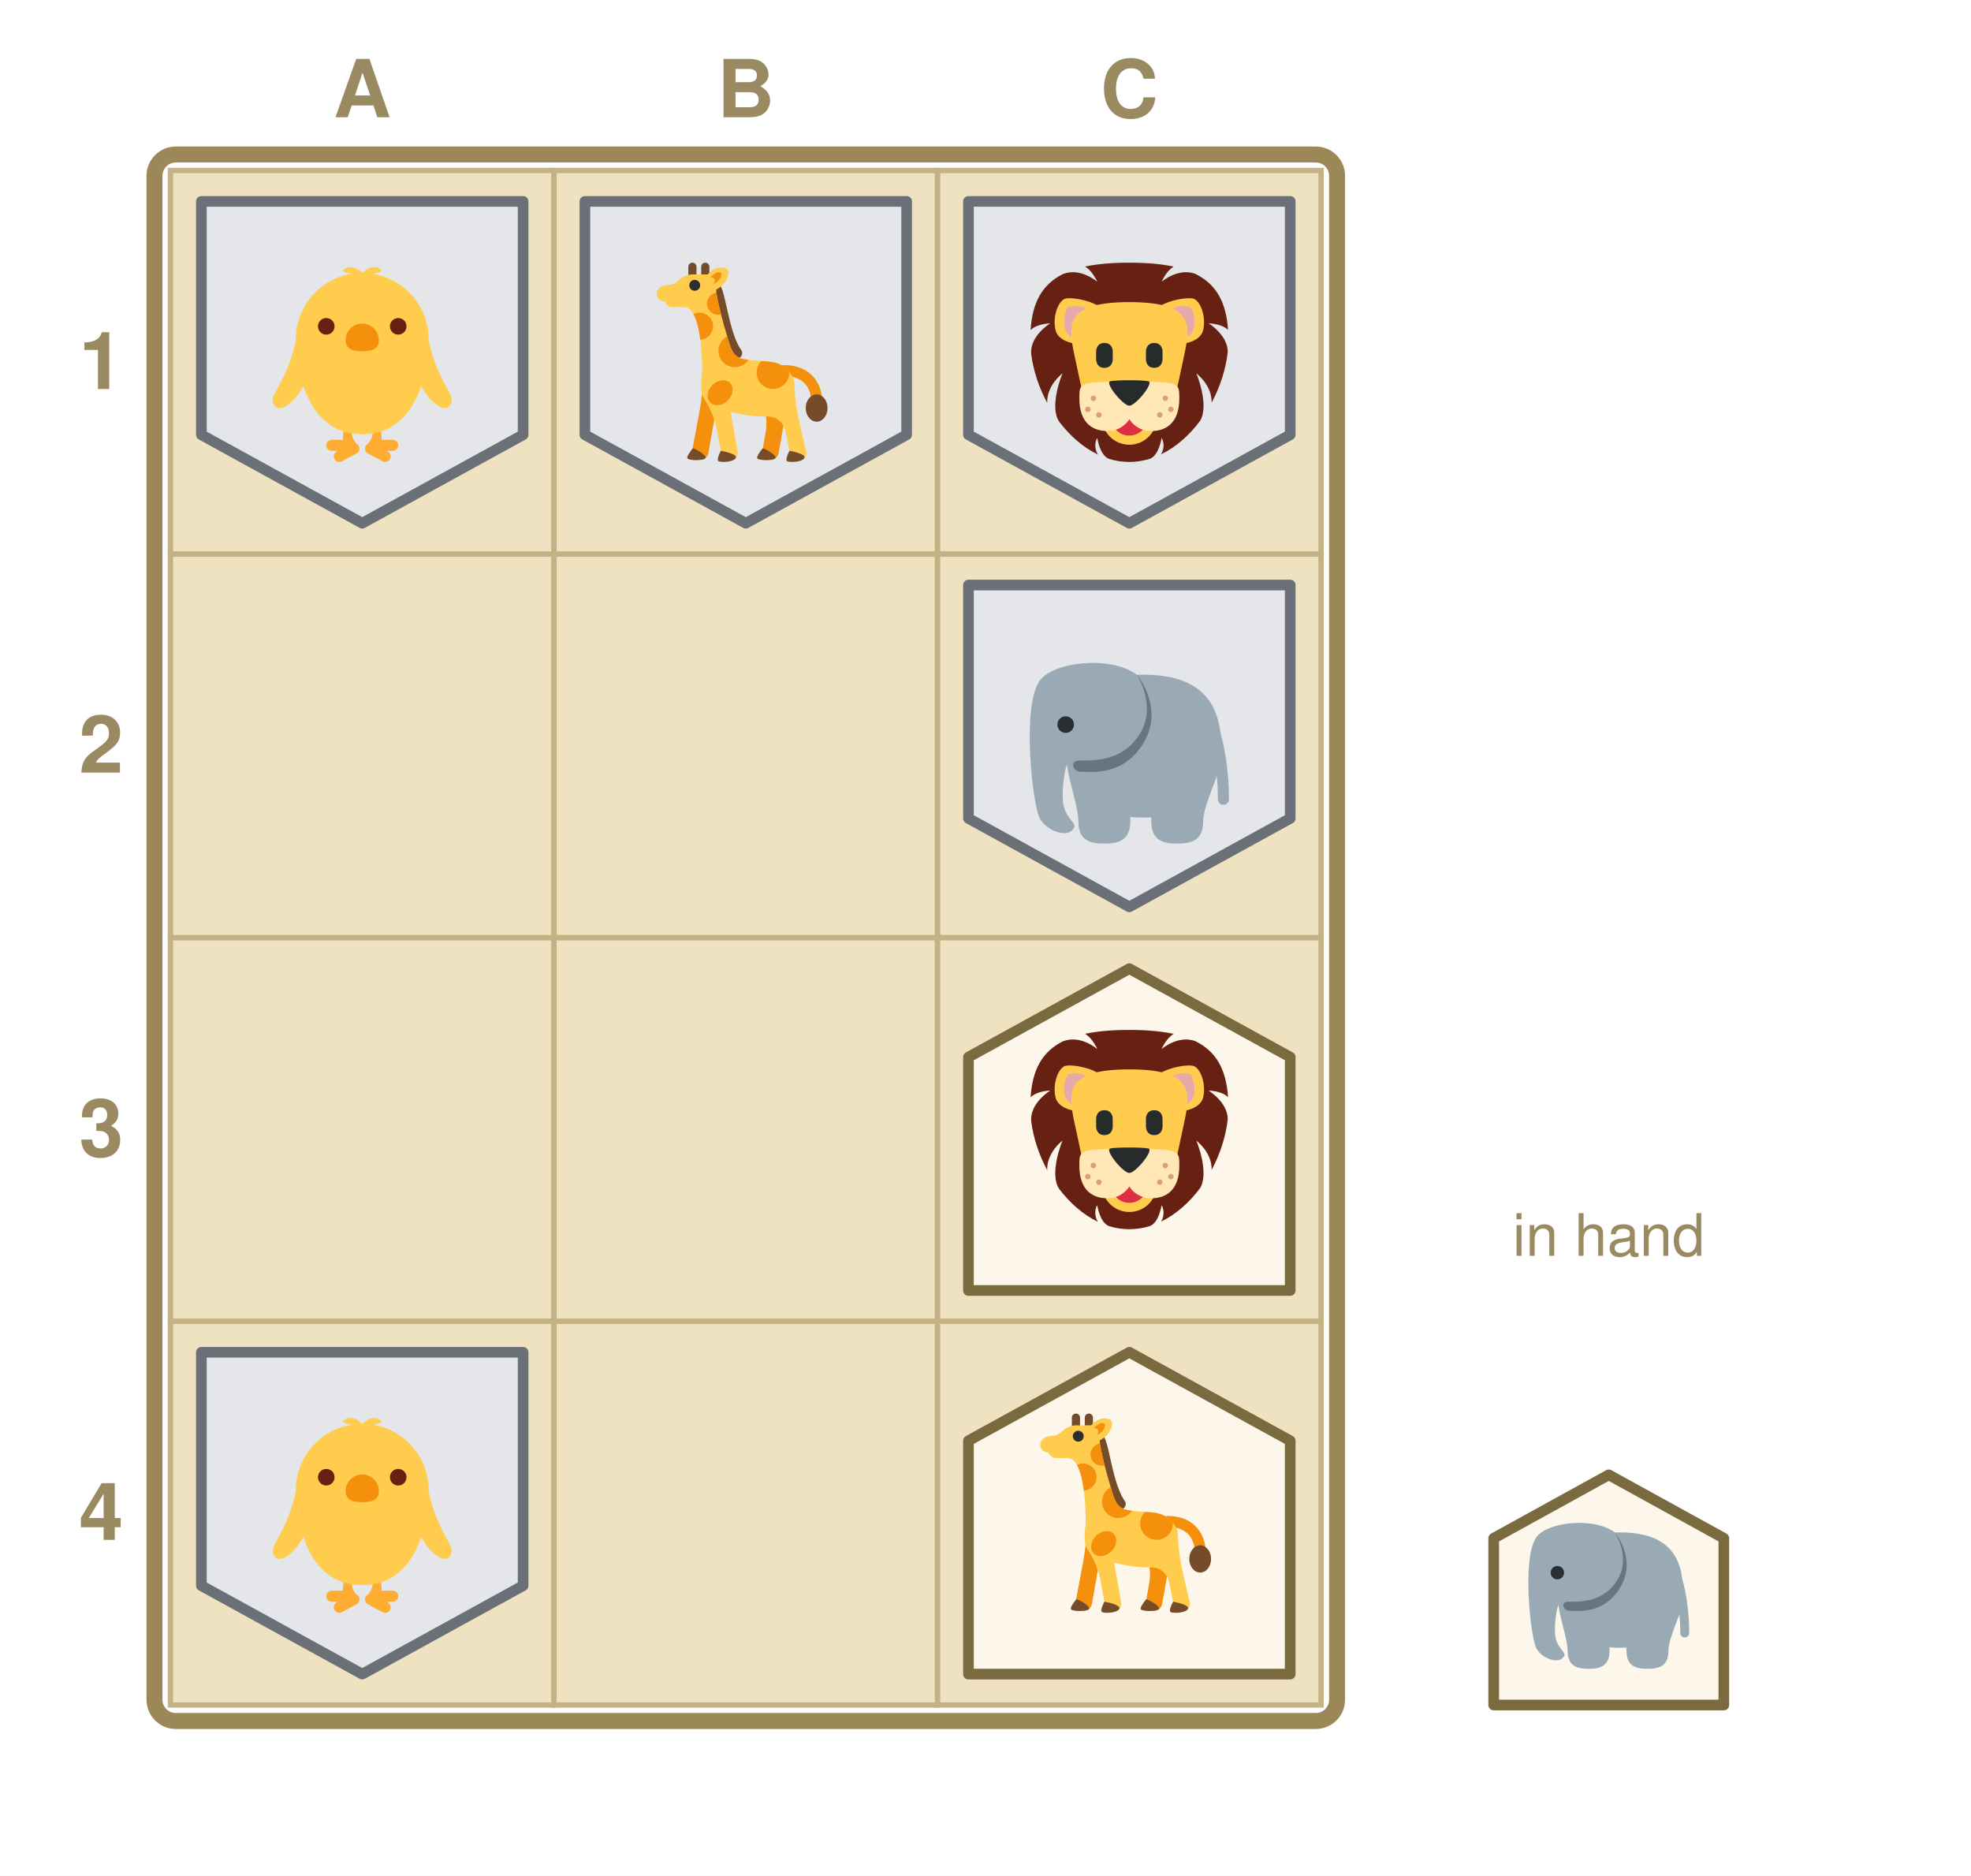
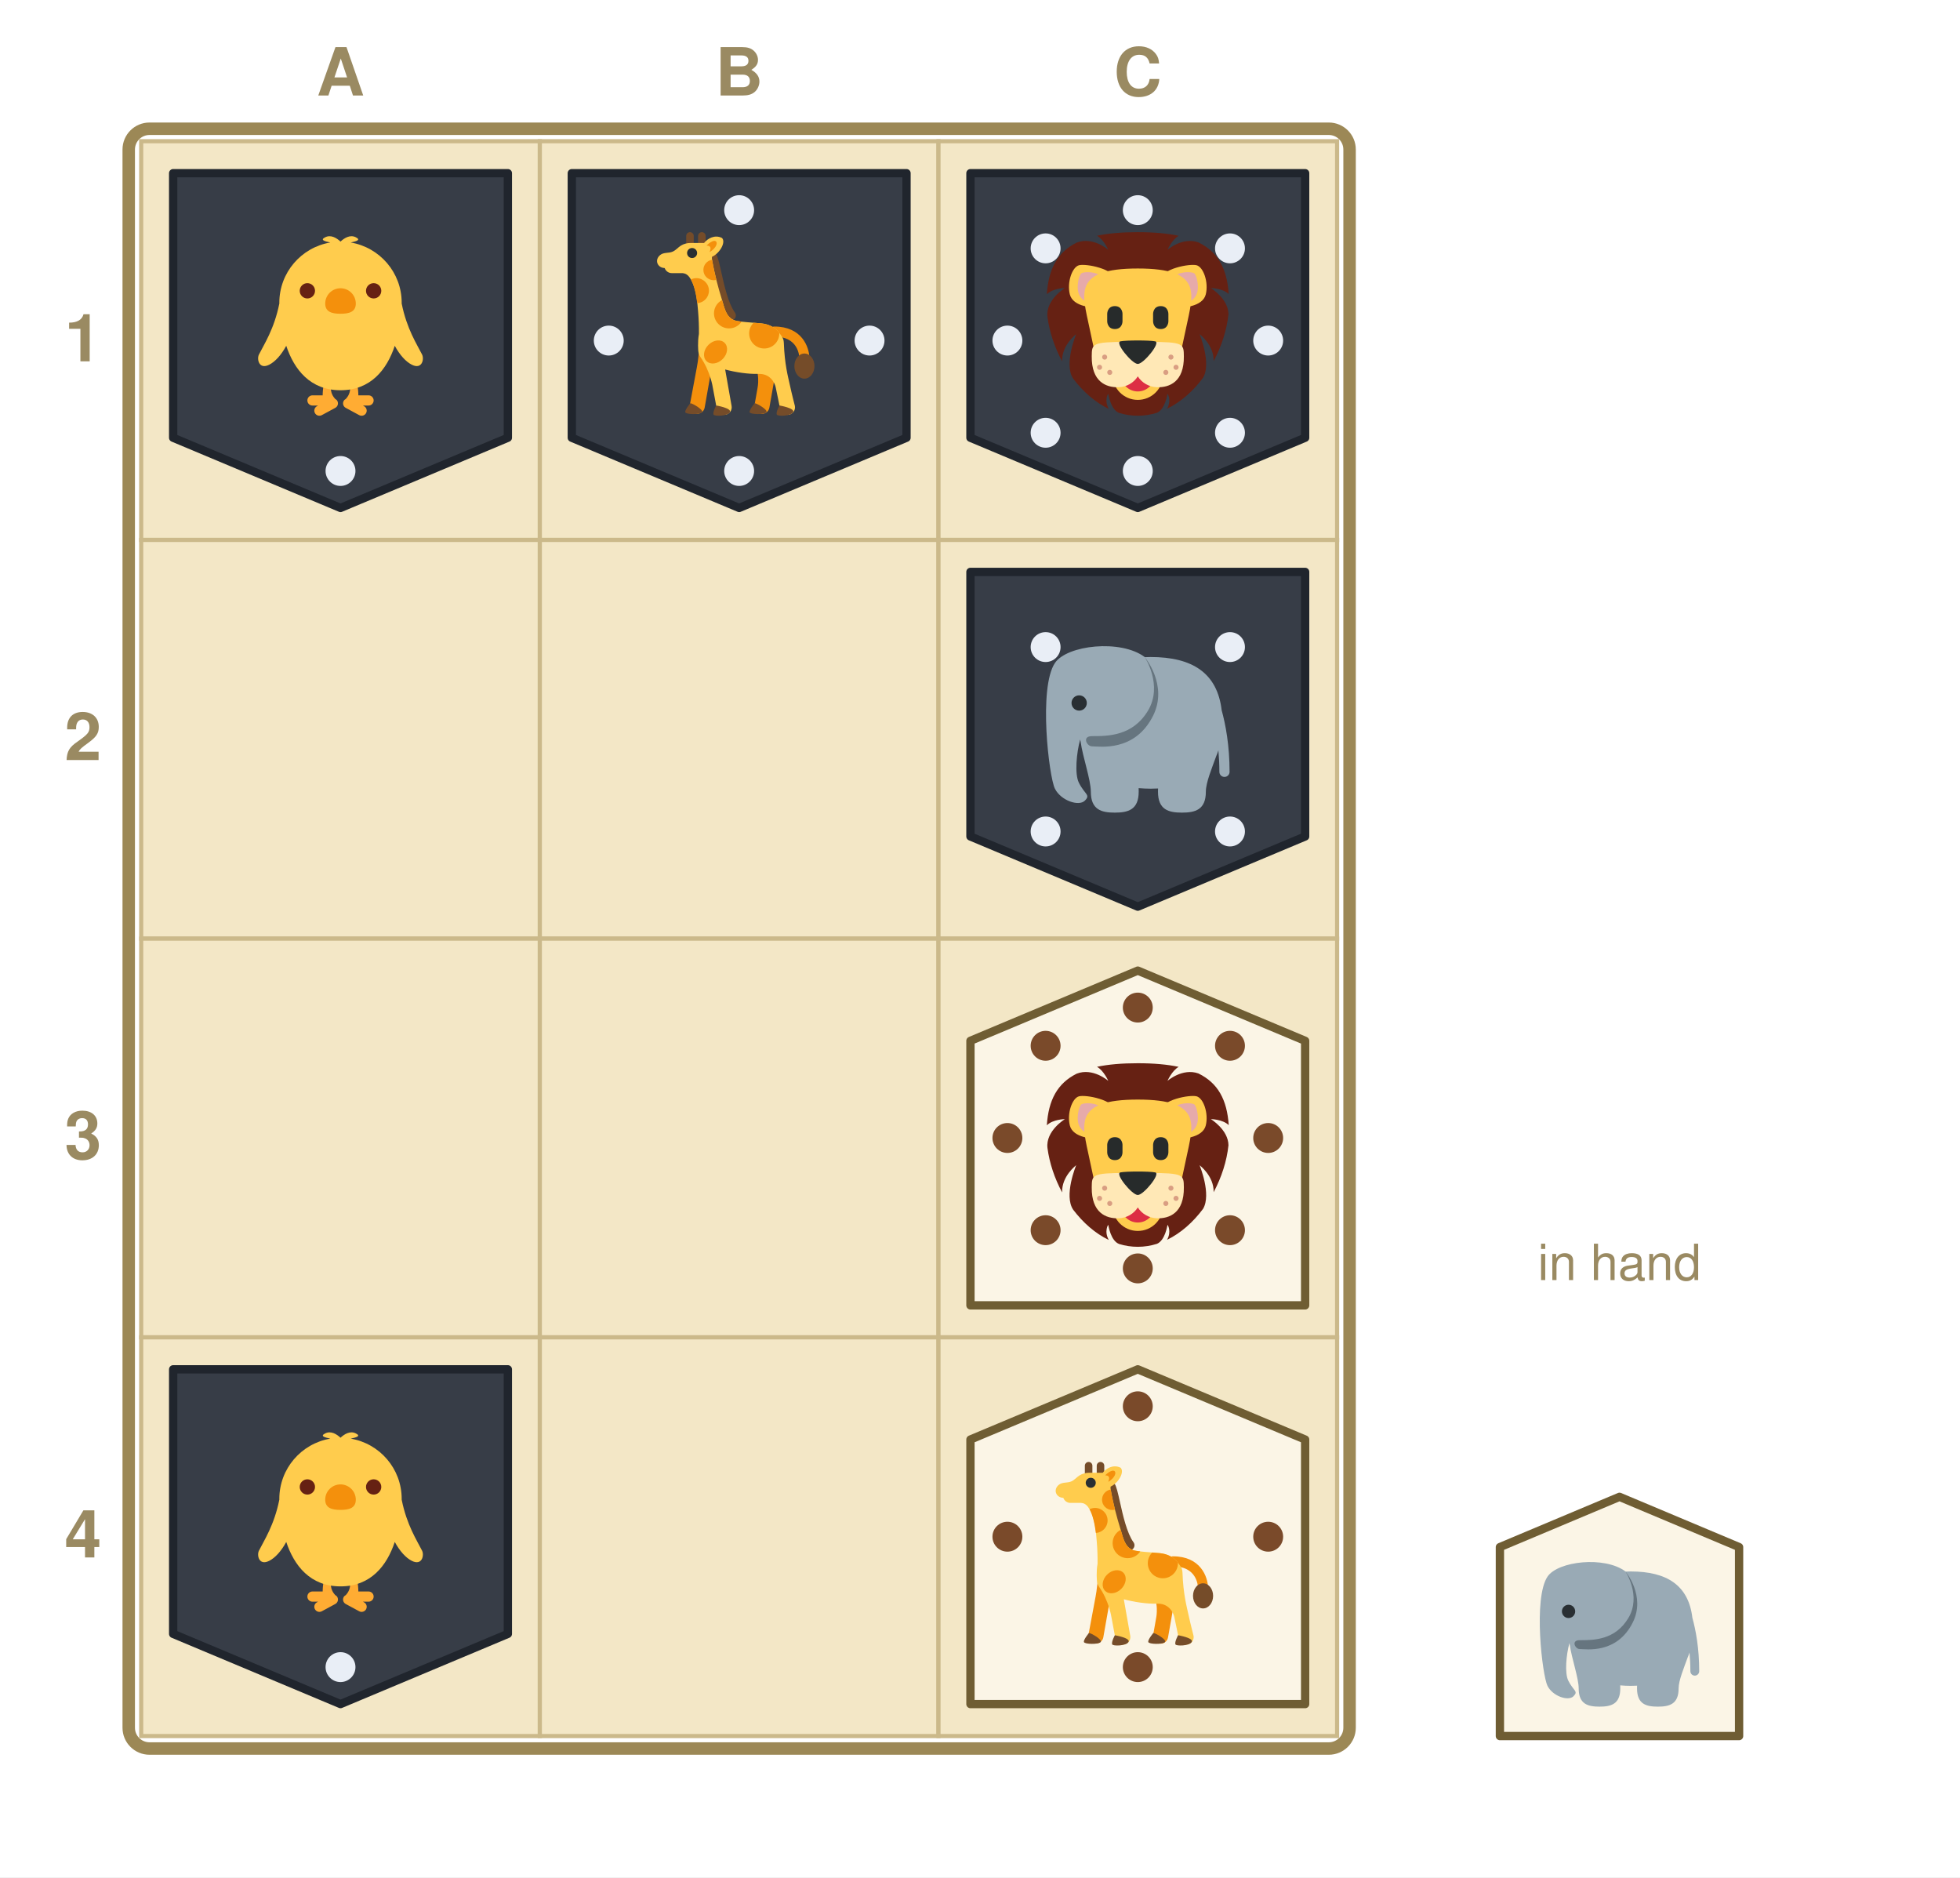
- <svg xmlns="http://www.w3.org/2000/svg" width="370" height="352" viewBox="0 0 370 352" font-family="-apple-system,Segoe UI,Helvetica,Arial,sans-serif">
-   <rect width="370" height="352" fill="#ffffff" />
+ <svg xmlns="http://www.w3.org/2000/svg" width="472" height="452" viewBox="0 0 472 452" font-family="-apple-system,Segoe UI,Helvetica,Arial,sans-serif">
+   <rect width="472" height="452" fill="#ffffff" />
  <defs>
    <symbol id="e_chick" viewBox="0 0 36 36">
      <path fill="#FFAC33" d="M17.38 33.098c-.097-.18-.25-.302-.417-.391C15.366 31.001 16.5 29 16.5 29c0-.553 1-2 0-2l-1 1c-1 1-1 4-1 4h-2c-.553 0-1 .447-1 1s.447 1 1 1h1.108l-.222.12c-.486.263-.667.869-.404 1.355s.869.667 1.356.404l2.639-1.427c.485-.262.666-.868.403-1.354zM23.5 32h-2s0-3-1-4l-1-1c-1 0 0 1.447 0 2 0 0 1.135 2.001-.462 3.707-.168.089-.32.211-.418.391-.263.486-.082 1.093.404 1.355l2.639 1.427c.486.263 1.093.082 1.356-.404.263-.486.082-1.093-.404-1.355L22.393 34H23.5c.553 0 1-.447 1-1s-.447-1-1-1z" />
      <path fill="#FFCC4D" d="M34 24c-1-2-3-5-4-10h-.008c.001-.052.008-.102.008-.154 0-5.943-4.324-10.864-9.996-11.819 1.189-.26 2.031-.509.996-1.027-1.115-.558-2.23.129-2.999.846h-.002C17.23 1.129 16.116.442 15 1c-1.035.518-.193.767.996 1.026C10.325 2.981 6 7.902 6 13.846c0 .052.007.102.008.154H6c-1 5-3 8-4 10-.447.895 0 3 2 2 1.191-.596 2.377-1.912 3.357-3.715C8.902 26.94 12.066 31 18 31c5.934 0 9.098-4.06 10.643-8.715.98 1.803 2.166 3.119 3.357 3.715 2 1 2.447-1.105 2-2z" />
      <path fill="#F4900C" d="M21 14c0 1.657-1.343 2-3 2s-3-.343-3-2 1.343-3 3-3 3 1.343 3 3z" />
      <circle fill="#662113" cx="11.5" cy="11.5" r="1.5" />
      <circle fill="#662113" cx="24.5" cy="11.5" r="1.5" />
    </symbol>
    <symbol id="e_elephant" viewBox="0 0 36 36">
      <path fill="#99AAB5" d="M34.453 15.573c-.864-7.3-5.729-10.447-13.93-10.447-.391 0-.763.017-1.139.031-.013-.01-.022-.021-.035-.031C14.655 1.605 4.091 2.779 1.745 6.3c-3.255 4.883-1.174 22.3 0 24.646 1.173 2.35 4.694 3.521 5.868 2.35 1.174-1.176 0-1.176-1.173-3.521-.85-1.701-.466-5.859.255-8.471.028.168.068.322.1.486.39 2.871 1.993 7.412 1.993 9.744 0 3.564 2.102 4.107 4.694 4.107 2.593 0 4.695-.543 4.695-4.107 0-.24-.008-.463-.012-.695.757.064 1.535.107 2.359.107.497 0 .977-.016 1.448-.039-.004.209-.013.41-.013.627 0 3.564 2.103 4.107 4.694 4.107 2.593 0 4.695-.543 4.695-4.107 0-1.801 1.192-4.625 2.039-6.982.159-.354.291-.732.42-1.117.118 1.307.193 2.706.193 4.206 0 .553.447 1 1 1s1-.447 1-1c0-5.153-.771-9.248-1.547-12.068z" />
      <path fill="#66757F" d="M19.35 5.126S23 10.641 20 15.641c-3 5-7.838 5-11 5-2 0-1 2 0 2 1.414 0 8.395 1.211 12-6 3-6-1.65-11.515-1.65-11.515z" />
      <circle fill="#292F33" cx="6.5" cy="14.141" r="1.5" />
    </symbol>
    <symbol id="e_giraffe" viewBox="0 0 36 36">
      <path d="M22.217 35.615h-.002c-.804-.142-1.34-.908-1.198-1.712l.59-3.344s.68-3.165-1.076-5.449c1.259-1.171 5.024.085 5.024.085l-1.626 9.221c-.142.804-.908 1.34-1.712 1.199zm-12.692-.021h-.002c-.804-.142-1.34-.908-1.198-1.712l1.312-7.025s.503-2.419.503-4.439c1.142-.439 2.723 2.757 2.723 2.757l-1.626 9.221c-.143.803-.909 1.339-1.712 1.198zm21.277-9.823c-.537 0-.977-.431-.985-.969-.012-.723-.304-4.326-4.925-4.326-.545 0-.985-.441-.985-.985s.441-.985.985-.985c5.363 0 6.858 3.938 6.896 6.264.009.545-.425.993-.969 1.002l-.017-.001z" fill="#F4900C" />
      <g fill="#754C29">
        <path d="M15.226 17.252l-3.46-11.98 1.687-1.02c.369.61.628 1.722 1.054 3.633.569 2.558 1.349 6.06 2.657 7.876.318.442.218 1.058-.224 1.376-.175.126-1.714.115-1.714.115zM7.615 2.71V.739c0-.408.331-.739.739-.739s.739.331.739.739V2.71H7.615zm2.332 0V.739c0-.408.331-.739.739-.739s.739.331.739.739V2.71H9.947z" />
        <ellipse cx="30.802" cy="26.263" rx="1.971" ry="2.464" />
      </g>
      <path fill="#FFCC4D" d="M28.935 34.094s-.647-2.515-.998-4.154c-.332-1.549-1.025-3.981-1.171-8.225-.01-.145-.039-.512-.138-.779-.122-.33-.567-.933-.766-1.203-.777-1.052-2.012-1.691-3.526-1.847-1.283-.132-2.573-.185-3.854-.339-.59-.071-1.1-.156-1.422-.272-1.636-.589-1.962-2.502-2.414-3.965-.8-2.59-1.508-5.225-1.961-7.9l-.036.009.036-.009-.027-.165V4.84c1.567-.714 2.79-2.888 1.971-3.706-1.416-.708-2.827.11-3.513.992-.02-.001-.039-.006-.059-.006H8.459c-.655 0-1.304.16-1.872.51-.584.359-.986.907-1.633 1.19-.786.344-1.721.093-2.417.64-1.189.933-.625 2.525.854 2.578.201.577.745.993 1.39.993h2.106c.055.011.108.021.173.029.604.071 1.088.525 1.477 1.215 1.047 1.856 1.244 4.244 1.415 6.324.119 1.448.177 2.906.158 4.36-.293 1.566-.12 3.377-.12 3.377.044.419.186.777.394 1.095l-.01.011c1.99 2.81 2.449 5.97 2.449 5.97l.784 4.193c.142.804.908 1.341 1.713 1.199.804-.142 1.341-.908 1.199-1.712l-1.262-7.159c1.977.534 4.609.932 6.449.852 0 .006-.003.014-.002.02 2.371-.146 3.26 1.73 3.454 2.576.194.846.868 4.228.868 4.228.142.804.909 1.341 1.712 1.199.802-.143 1.339-.91 1.197-1.714z" />
      <path fill="#F4900C" d="M11.975 22.1c-.985.985-1.16 2.408-.391 3.178.77.77 2.193.595 3.178-.391s1.16-2.408.391-3.178c-.77-.77-2.193-.595-3.178.391zm1.088-6.185c0 1.633 1.324 2.956 2.956 2.956 1.029 0 1.933-.526 2.462-1.323-.59-.071-1.1-.156-1.422-.272-1.564-.563-1.872-2.237-2.253-3.441-.057-.179-.108-.349-.162-.523-.935.496-1.581 1.469-1.581 2.603zm-.986-4.434c0-1.361-1.103-2.464-2.464-2.464-.388 0-.75.098-1.077.257.635 1.126 1.015 2.885 1.242 4.653 1.282-.086 2.299-1.142 2.299-2.446zm-1.093-4.079c0 1.118.906 2.023 2.023 2.023.182 0 .355-.032.523-.077-.449-1.787-.709-3.122-.847-3.937-.961.156-1.699.985-1.699 1.991zm8.977 12.456c0 1.633 1.324 2.956 2.956 2.956 1.633 0 2.956-1.324 2.956-2.956 0-.043-.011-.082-.013-.124-.777-1.052-2.012-1.691-3.526-1.847-.457-.047-.972-.088-1.499-.128-.538.536-.874 1.277-.874 2.099zM11.598 2.613c.505-.483 1.317-1.089 1.778-.856.461.233.258 1.273-1.166 2.151.113-.439.551-1.215-.612-1.295z" />
      <circle fill="#292F33" cx="8.772" cy="4.09" r=".985" />
      <path d="M21.047 33.545s-1.142 1.351-.985 1.781 2.741.491 3.249.022-1.951-1.842-2.264-1.803zm-12.623 0s-1.142 1.351-.985 1.781c.156.43 2.741.491 3.249.022s-1.951-1.842-2.264-1.803zm4.547 2.22c.136.391 2.766.329 3.205-.461.439-.79-2.678-1.317-2.678-1.317s-.703 1.273-.527 1.778zm12.404 0c.136.391 2.766.329 3.205-.461.439-.79-2.678-1.317-2.678-1.317s-.703 1.273-.527 1.778z" fill="#754C29" />
    </symbol>
    <symbol id="e_lion" viewBox="0 0 36 36">
      <path fill="#662113" d="M32.325 10.958s2.315.024 3.511 1.177c-.336-4.971-2.104-8.249-5.944-10.13-3.141-1.119-6.066 1.453-6.066 1.453s.862-1.99 2.19-2.746C23.789.236 21.146 0 18 0c-3.136 0-5.785.227-8.006.701 1.341.745 2.215 2.758 2.215 2.758S9.194.803 6 2.053C2.221 3.949.481 7.223.158 12.174c1.183-1.19 3.55-1.215 3.55-1.215S-.105 13.267.282 16.614c.387 2.947 1.394 5.967 2.879 8.722C3.039 22.15 5.917 20 5.917 20s-2.492 5.96-.581 8.738c1.935 2.542 4.313 4.641 6.976 5.916-.955-1.645-.136-3.044-.103-2.945.042.125.459 3.112 2.137 3.743 1.178.356 2.4.548 3.654.548 1.292 0 2.55-.207 3.761-.583 1.614-.691 2.024-3.585 2.064-3.708.032-.098.843 1.287-.09 2.921 2.706-1.309 5.118-3.463 7.064-6.073 1.699-2.846-.683-8.557-.683-8.557s2.85 2.13 2.757 5.288c1.556-2.906 2.585-6.104 2.911-9.2-.035-3.061-3.459-5.13-3.459-5.13z" />
      <path fill="#FFCC4D" d="M13.859 9.495c.596 2.392.16 4.422-2.231 5.017-2.392.596-6.363.087-6.958-2.304-.596-2.392.469-5.39 1.81-5.724 1.341-.334 6.784.62 7.379 3.011zm9.104 18.432c0 2.74-2.222 4.963-4.963 4.963s-4.963-2.223-4.963-4.963c0-2.741 2.223-4.964 4.963-4.964 2.741 0 4.963 2.222 4.963 4.964z" />
      <path fill="#DD2E44" d="M21.309 27.927c0 1.827-1.481 3.309-3.309 3.309s-3.309-1.481-3.309-3.309c0-1.827 1.481-3.31 3.309-3.31s3.309 1.483 3.309 3.31z" />
      <path fill="#E6AAAA" d="M11.052 8.997c.871 1.393.447 3.229-.946 4.1-1.394.871-2.608.797-3.479-.596-.871-1.394-.186-4.131.324-4.45.51-.319 3.23-.448 4.101.946z" />
      <path fill="#FFCC4D" d="M22.141 9.495c-.596 2.392-.159 4.422 2.232 5.017 2.392.596 6.363.087 6.959-2.304.596-2.392-.47-5.39-1.811-5.724-1.342-.334-6.786.62-7.38 3.011z" />
      <path fill="#E6AAAA" d="M24.948 8.997c-.871 1.393-.447 3.229.945 4.1 1.394.871 2.608.797 3.479-.596.871-1.394.185-4.131-.324-4.45-.51-.319-3.229-.448-4.1.946z" />
      <path fill="#FFCC4D" d="M18 7.125h-.002C5.167 7.126 7.125 12.083 8.5 18.667 9.875 25.25 10.384 27 10.384 27h15.228s.51-1.75 1.885-8.333C28.872 12.083 30.829 7.126 18 7.125z" />
      <path fill="#272B2B" d="M12 16s0-1.5 1.5-1.5S15 16 15 16v1.5s0 1.5-1.5 1.5-1.5-1.5-1.5-1.5V16zm9 0s0-1.5 1.5-1.5S24 16 24 16v1.5s0 1.5-1.5 1.5-1.5-1.5-1.5-1.5V16z" />
      <path fill="#FFE8B6" d="M20.168 21.521c-1.598 0-1.385.848-2.168 2.113-.783-1.266-.571-2.113-2.168-2.113-6.865 0-6.837.375-6.865 2.828-.058 4.986 2.802 6.132 5.257 6.06 1.597-.048 2.994-.88 3.777-2.131.783 1.251 2.179 2.083 3.776 2.131 2.455.072 5.315-1.073 5.257-6.06-.029-2.453-.001-2.828-6.866-2.828z" />
      <path fill="#272B2B" d="M14.582 21.411c-1.14.233 2.279 4.431 3.418 4.431s4.559-4.198 3.419-4.431c-1.14-.232-5.698-.232-6.837 0z" />
      <circle fill="#D99E82" cx="11.5" cy="24.5" r=".5" />
      <circle fill="#D99E82" cx="10.5" cy="26.5" r=".5" />
      <circle fill="#D99E82" cx="12.5" cy="27.5" r=".5" />
      <circle fill="#D99E82" cx="24.5" cy="24.5" r=".5" />
      <circle fill="#D99E82" cx="25.5" cy="26.5" r=".5" />
      <circle fill="#D99E82" cx="23.5" cy="27.5" r=".5" />
    </symbol>
  </defs>
-   <rect x="29" y="29" width="222" height="294" fill="none" stroke="#9c8856" stroke-width="3" rx="4" />
-   <rect x="32" y="32" width="72" height="72" fill="#efe2c0" stroke="#c4b285" stroke-width="1" />
-   <rect x="104" y="32" width="72" height="72" fill="#efe2c0" stroke="#c4b285" stroke-width="1" />
-   <rect x="176" y="32" width="72" height="72" fill="#efe2c0" stroke="#c4b285" stroke-width="1" />
-   <rect x="32" y="104" width="72" height="72" fill="#efe2c0" stroke="#c4b285" stroke-width="1" />
-   <rect x="104" y="104" width="72" height="72" fill="#efe2c0" stroke="#c4b285" stroke-width="1" />
-   <rect x="176" y="104" width="72" height="72" fill="#efe2c0" stroke="#c4b285" stroke-width="1" />
-   <rect x="32" y="176" width="72" height="72" fill="#efe2c0" stroke="#c4b285" stroke-width="1" />
-   <rect x="104" y="176" width="72" height="72" fill="#efe2c0" stroke="#c4b285" stroke-width="1" />
-   <rect x="176" y="176" width="72" height="72" fill="#efe2c0" stroke="#c4b285" stroke-width="1" />
-   <rect x="32" y="248" width="72" height="72" fill="#efe2c0" stroke="#c4b285" stroke-width="1" />
-   <rect x="104" y="248" width="72" height="72" fill="#efe2c0" stroke="#c4b285" stroke-width="1" />
-   <rect x="176" y="248" width="72" height="72" fill="#efe2c0" stroke="#c4b285" stroke-width="1" />
-   <text x="68.0" y="22" font-size="15" text-anchor="middle" fill="#9a8a62" font-weight="600">A</text>
-   <text x="140.0" y="22" font-size="15" text-anchor="middle" fill="#9a8a62" font-weight="600">B</text>
-   <text x="212.0" y="22" font-size="15" text-anchor="middle" fill="#9a8a62" font-weight="600">C</text>
-   <text x="19" y="73.0" font-size="15" text-anchor="middle" fill="#9a8a62" font-weight="600">1</text>
-   <text x="19" y="145.0" font-size="15" text-anchor="middle" fill="#9a8a62" font-weight="600">2</text>
-   <text x="19" y="217.0" font-size="15" text-anchor="middle" fill="#9a8a62" font-weight="600">3</text>
-   <text x="19" y="289.0" font-size="15" text-anchor="middle" fill="#9a8a62" font-weight="600">4</text>
-   <polygon points="68.0,98.2 98.2,81.6 98.2,37.8 37.8,37.8 37.8,81.6" fill="#e4e6ea" stroke="#6a6f78" stroke-width="2" stroke-linejoin="round" />
-   <use href="#e_chick" x="49.3" y="49.3" width="37.4" height="37.4" />
-   <polygon points="140.0,98.2 170.2,81.6 170.2,37.8 109.8,37.8 109.8,81.6" fill="#e4e6ea" stroke="#6a6f78" stroke-width="2" stroke-linejoin="round" />
-   <use href="#e_giraffe" x="121.3" y="49.3" width="37.4" height="37.4" />
-   <polygon points="212.0,98.2 242.2,81.6 242.2,37.8 181.8,37.8 181.8,81.6" fill="#e4e6ea" stroke="#6a6f78" stroke-width="2" stroke-linejoin="round" />
-   <use href="#e_lion" x="193.3" y="49.3" width="37.4" height="37.4" />
-   <polygon points="212.0,170.2 242.2,153.6 242.2,109.8 181.8,109.8 181.8,153.6" fill="#e4e6ea" stroke="#6a6f78" stroke-width="2" stroke-linejoin="round" />
-   <use href="#e_elephant" x="193.3" y="121.3" width="37.4" height="37.4" />
-   <polygon points="212.0,181.8 242.2,198.4 242.2,242.2 181.8,242.2 181.8,198.4" fill="#fcf7ea" stroke="#7a6a3f" stroke-width="2" stroke-linejoin="round" />
-   <use href="#e_lion" x="193.3" y="193.3" width="37.4" height="37.4" />
-   <polygon points="68.0,314.2 98.2,297.6 98.2,253.8 37.8,253.8 37.8,297.6" fill="#e4e6ea" stroke="#6a6f78" stroke-width="2" stroke-linejoin="round" />
-   <use href="#e_chick" x="49.3" y="265.3" width="37.4" height="37.4" />
-   <polygon points="212.0,253.8 242.2,270.4 242.2,314.2 181.8,314.2 181.8,270.4" fill="#fcf7ea" stroke="#7a6a3f" stroke-width="2" stroke-linejoin="round" />
-   <use href="#e_giraffe" x="193.3" y="265.3" width="37.4" height="37.4" />
-   <text x="302.0" y="235.7" font-size="11" text-anchor="middle" fill="#9a8a62">in hand</text>
-   <polygon points="302.0,276.8 323.6,288.7 323.6,320.0 280.4,320.0 280.4,288.7" fill="#fcf7ea" stroke="#7a6a3f" stroke-width="2" stroke-linejoin="round" />
-   <use href="#e_elephant" x="286.9" y="283.3" width="30.2" height="30.2" />
+   <rect x="31" y="31" width="294" height="390" fill="none" stroke="#9c8856" stroke-width="3" rx="5" />
+   <rect x="34" y="34" width="96" height="96" fill="#f3e7c6" stroke="#cbb98a" stroke-width="1" />
+   <rect x="130" y="34" width="96" height="96" fill="#f3e7c6" stroke="#cbb98a" stroke-width="1" />
+   <rect x="226" y="34" width="96" height="96" fill="#f3e7c6" stroke="#cbb98a" stroke-width="1" />
+   <rect x="34" y="130" width="96" height="96" fill="#f3e7c6" stroke="#cbb98a" stroke-width="1" />
+   <rect x="130" y="130" width="96" height="96" fill="#f3e7c6" stroke="#cbb98a" stroke-width="1" />
+   <rect x="226" y="130" width="96" height="96" fill="#f3e7c6" stroke="#cbb98a" stroke-width="1" />
+   <rect x="34" y="226" width="96" height="96" fill="#f3e7c6" stroke="#cbb98a" stroke-width="1" />
+   <rect x="130" y="226" width="96" height="96" fill="#f3e7c6" stroke="#cbb98a" stroke-width="1" />
+   <rect x="226" y="226" width="96" height="96" fill="#f3e7c6" stroke="#cbb98a" stroke-width="1" />
+   <rect x="34" y="322" width="96" height="96" fill="#f3e7c6" stroke="#cbb98a" stroke-width="1" />
+   <rect x="130" y="322" width="96" height="96" fill="#f3e7c6" stroke="#cbb98a" stroke-width="1" />
+   <rect x="226" y="322" width="96" height="96" fill="#f3e7c6" stroke="#cbb98a" stroke-width="1" />
+   <text x="82.0" y="23" font-size="16" text-anchor="middle" fill="#9a8a62" font-weight="600">A</text>
+   <text x="178.0" y="23" font-size="16" text-anchor="middle" fill="#9a8a62" font-weight="600">B</text>
+   <text x="274.0" y="23" font-size="16" text-anchor="middle" fill="#9a8a62" font-weight="600">C</text>
+   <text x="20" y="87.0" font-size="16" text-anchor="middle" fill="#9a8a62" font-weight="600">1</text>
+   <text x="20" y="183.0" font-size="16" text-anchor="middle" fill="#9a8a62" font-weight="600">2</text>
+   <text x="20" y="279.0" font-size="16" text-anchor="middle" fill="#9a8a62" font-weight="600">3</text>
+   <text x="20" y="375.0" font-size="16" text-anchor="middle" fill="#9a8a62" font-weight="600">4</text>
+   <polygon points="82.0,122.3 122.3,105.4 122.3,41.7 41.7,41.7 41.7,105.4" fill="#373d47" stroke="#20252d" stroke-width="2" stroke-linejoin="round" />
+   <circle cx="82.0" cy="113.4" r="3.6" fill="#e9eef6" />
+   <use href="#e_chick" x="59.9" y="55.9" width="44.2" height="44.2" />
+   <polygon points="178.0,122.3 218.3,105.4 218.3,41.7 137.7,41.7 137.7,105.4" fill="#373d47" stroke="#20252d" stroke-width="2" stroke-linejoin="round" />
+   <circle cx="178.0" cy="113.4" r="3.6" fill="#e9eef6" />
+   <circle cx="146.6" cy="82.0" r="3.6" fill="#e9eef6" />
+   <circle cx="178.0" cy="50.6" r="3.6" fill="#e9eef6" />
+   <circle cx="209.4" cy="82.0" r="3.6" fill="#e9eef6" />
+   <use href="#e_giraffe" x="155.9" y="55.9" width="44.2" height="44.2" />
+   <polygon points="274.0,122.3 314.3,105.4 314.3,41.7 233.7,41.7 233.7,105.4" fill="#373d47" stroke="#20252d" stroke-width="2" stroke-linejoin="round" />
+   <circle cx="274.0" cy="113.4" r="3.6" fill="#e9eef6" />
+   <circle cx="251.8" cy="104.2" r="3.6" fill="#e9eef6" />
+   <circle cx="242.6" cy="82.0" r="3.6" fill="#e9eef6" />
+   <circle cx="251.8" cy="59.8" r="3.6" fill="#e9eef6" />
+   <circle cx="274.0" cy="50.6" r="3.6" fill="#e9eef6" />
+   <circle cx="296.2" cy="59.8" r="3.6" fill="#e9eef6" />
+   <circle cx="305.4" cy="82.0" r="3.6" fill="#e9eef6" />
+   <circle cx="296.2" cy="104.2" r="3.6" fill="#e9eef6" />
+   <use href="#e_lion" x="251.9" y="55.9" width="44.2" height="44.2" />
+   <polygon points="274.0,218.3 314.3,201.4 314.3,137.7 233.7,137.7 233.7,201.4" fill="#373d47" stroke="#20252d" stroke-width="2" stroke-linejoin="round" />
+   <circle cx="251.8" cy="200.2" r="3.6" fill="#e9eef6" />
+   <circle cx="251.8" cy="155.8" r="3.6" fill="#e9eef6" />
+   <circle cx="296.2" cy="155.8" r="3.6" fill="#e9eef6" />
+   <circle cx="296.2" cy="200.2" r="3.6" fill="#e9eef6" />
+   <use href="#e_elephant" x="251.9" y="151.9" width="44.2" height="44.2" />
+   <polygon points="274.0,233.7 314.3,250.6 314.3,314.3 233.7,314.3 233.7,250.6" fill="#fbf5e6" stroke="#6f5d33" stroke-width="2" stroke-linejoin="round" />
+   <circle cx="274.0" cy="242.6" r="3.6" fill="#7a4a2a" />
+   <circle cx="296.2" cy="251.8" r="3.6" fill="#7a4a2a" />
+   <circle cx="305.4" cy="274.0" r="3.6" fill="#7a4a2a" />
+   <circle cx="296.2" cy="296.2" r="3.6" fill="#7a4a2a" />
+   <circle cx="274.0" cy="305.4" r="3.6" fill="#7a4a2a" />
+   <circle cx="251.8" cy="296.2" r="3.6" fill="#7a4a2a" />
+   <circle cx="242.6" cy="274.0" r="3.6" fill="#7a4a2a" />
+   <circle cx="251.8" cy="251.8" r="3.6" fill="#7a4a2a" />
+   <use href="#e_lion" x="251.9" y="256.0" width="44.2" height="44.2" />
+   <polygon points="82.0,410.3 122.3,393.4 122.3,329.7 41.7,329.7 41.7,393.4" fill="#373d47" stroke="#20252d" stroke-width="2" stroke-linejoin="round" />
+   <circle cx="82.0" cy="401.4" r="3.6" fill="#e9eef6" />
+   <use href="#e_chick" x="59.9" y="343.9" width="44.2" height="44.2" />
+   <polygon points="274.0,329.7 314.3,346.6 314.3,410.3 233.7,410.3 233.7,346.6" fill="#fbf5e6" stroke="#6f5d33" stroke-width="2" stroke-linejoin="round" />
+   <circle cx="274.0" cy="338.6" r="3.6" fill="#7a4a2a" />
+   <circle cx="305.4" cy="370.0" r="3.6" fill="#7a4a2a" />
+   <circle cx="274.0" cy="401.4" r="3.6" fill="#7a4a2a" />
+   <circle cx="242.6" cy="370.0" r="3.6" fill="#7a4a2a" />
+   <use href="#e_giraffe" x="251.9" y="352.0" width="44.2" height="44.2" />
+   <text x="390.0" y="308.2" font-size="12" text-anchor="middle" fill="#9a8a62">in hand</text>
+   <polygon points="390.0,360.4 418.8,372.5 418.8,418.0 361.2,418.0 361.2,372.5" fill="#fbf5e6" stroke="#6f5d33" stroke-width="2" stroke-linejoin="round" />
+   <use href="#e_elephant" x="370.8" y="372.9" width="38.4" height="38.4" />
</svg>
